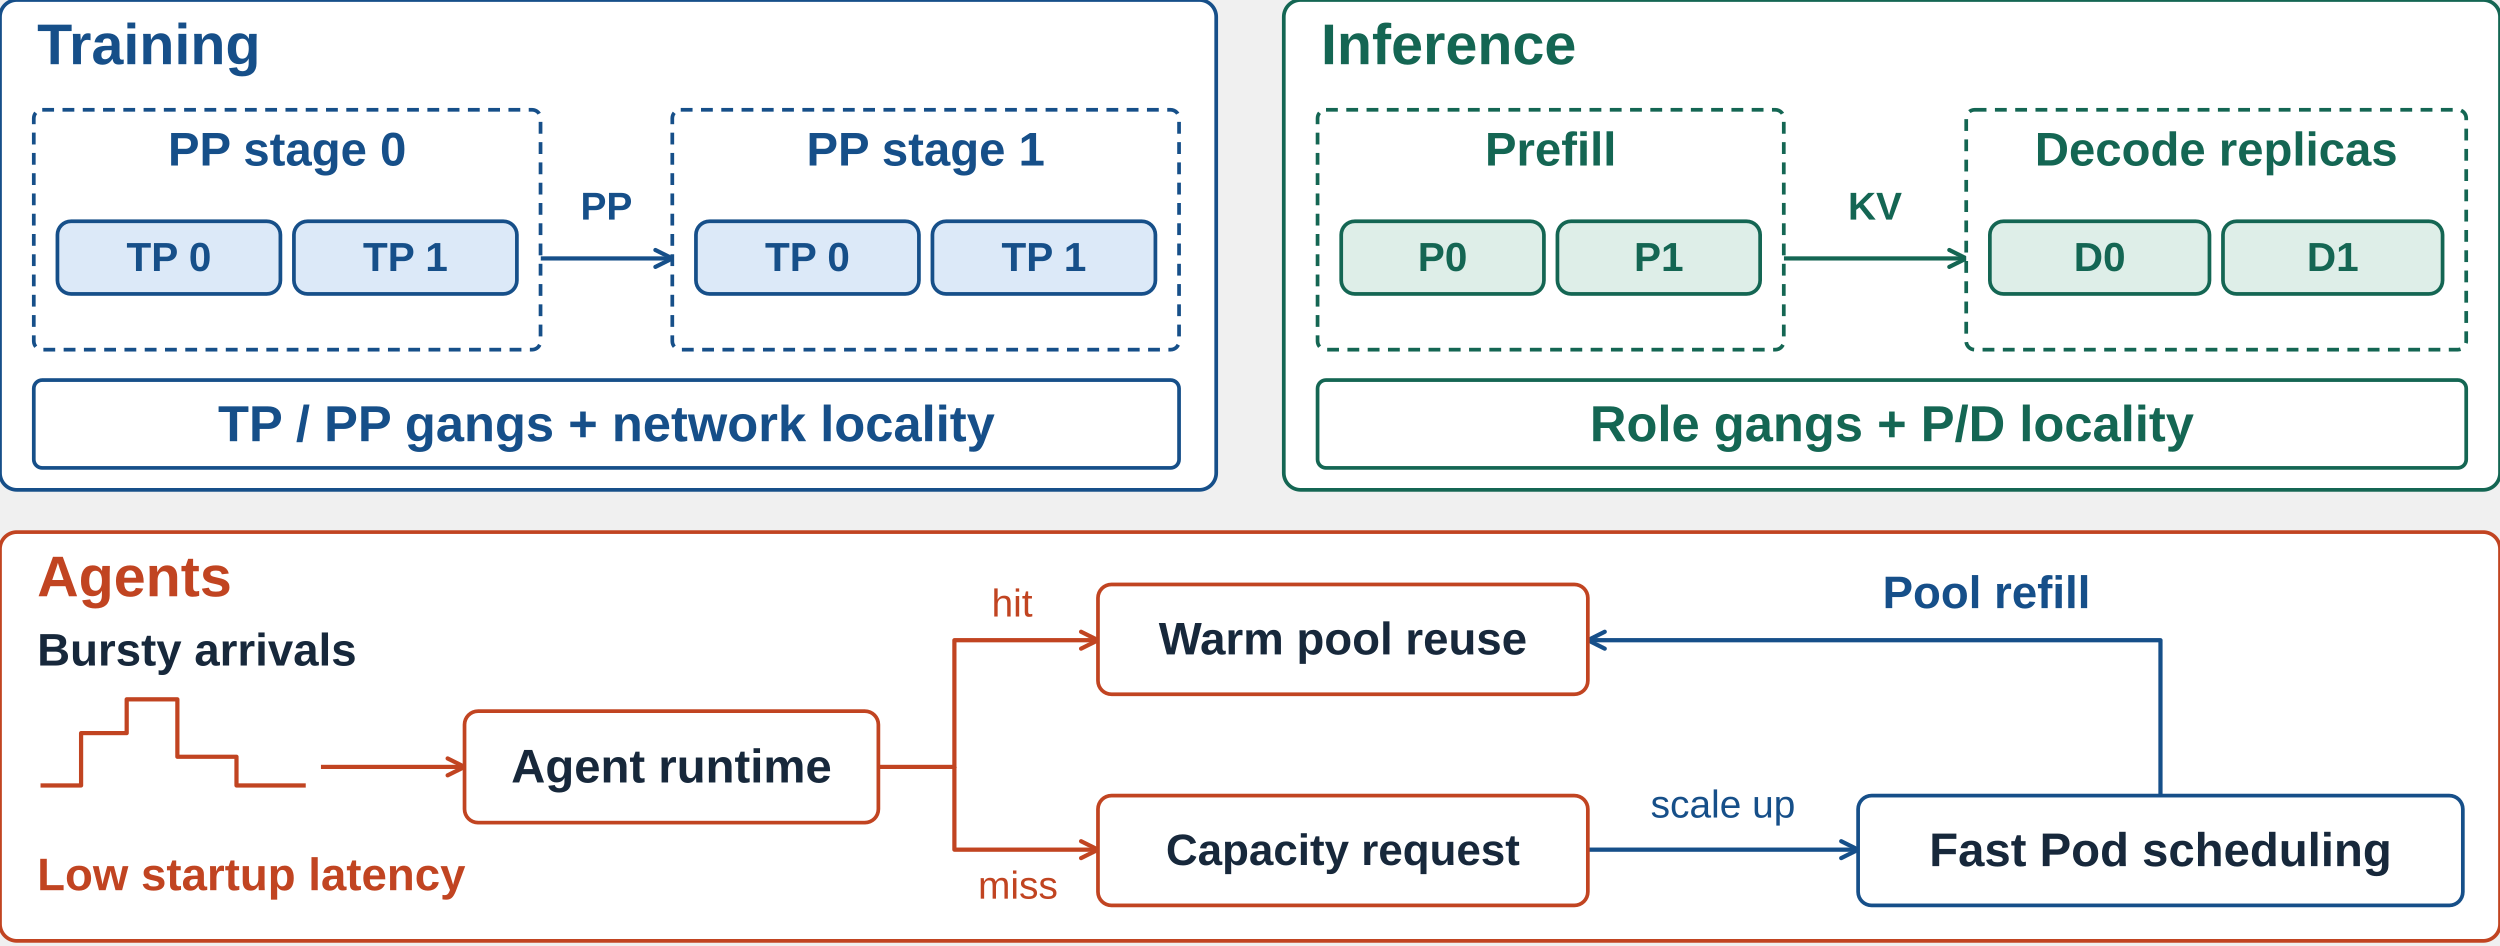
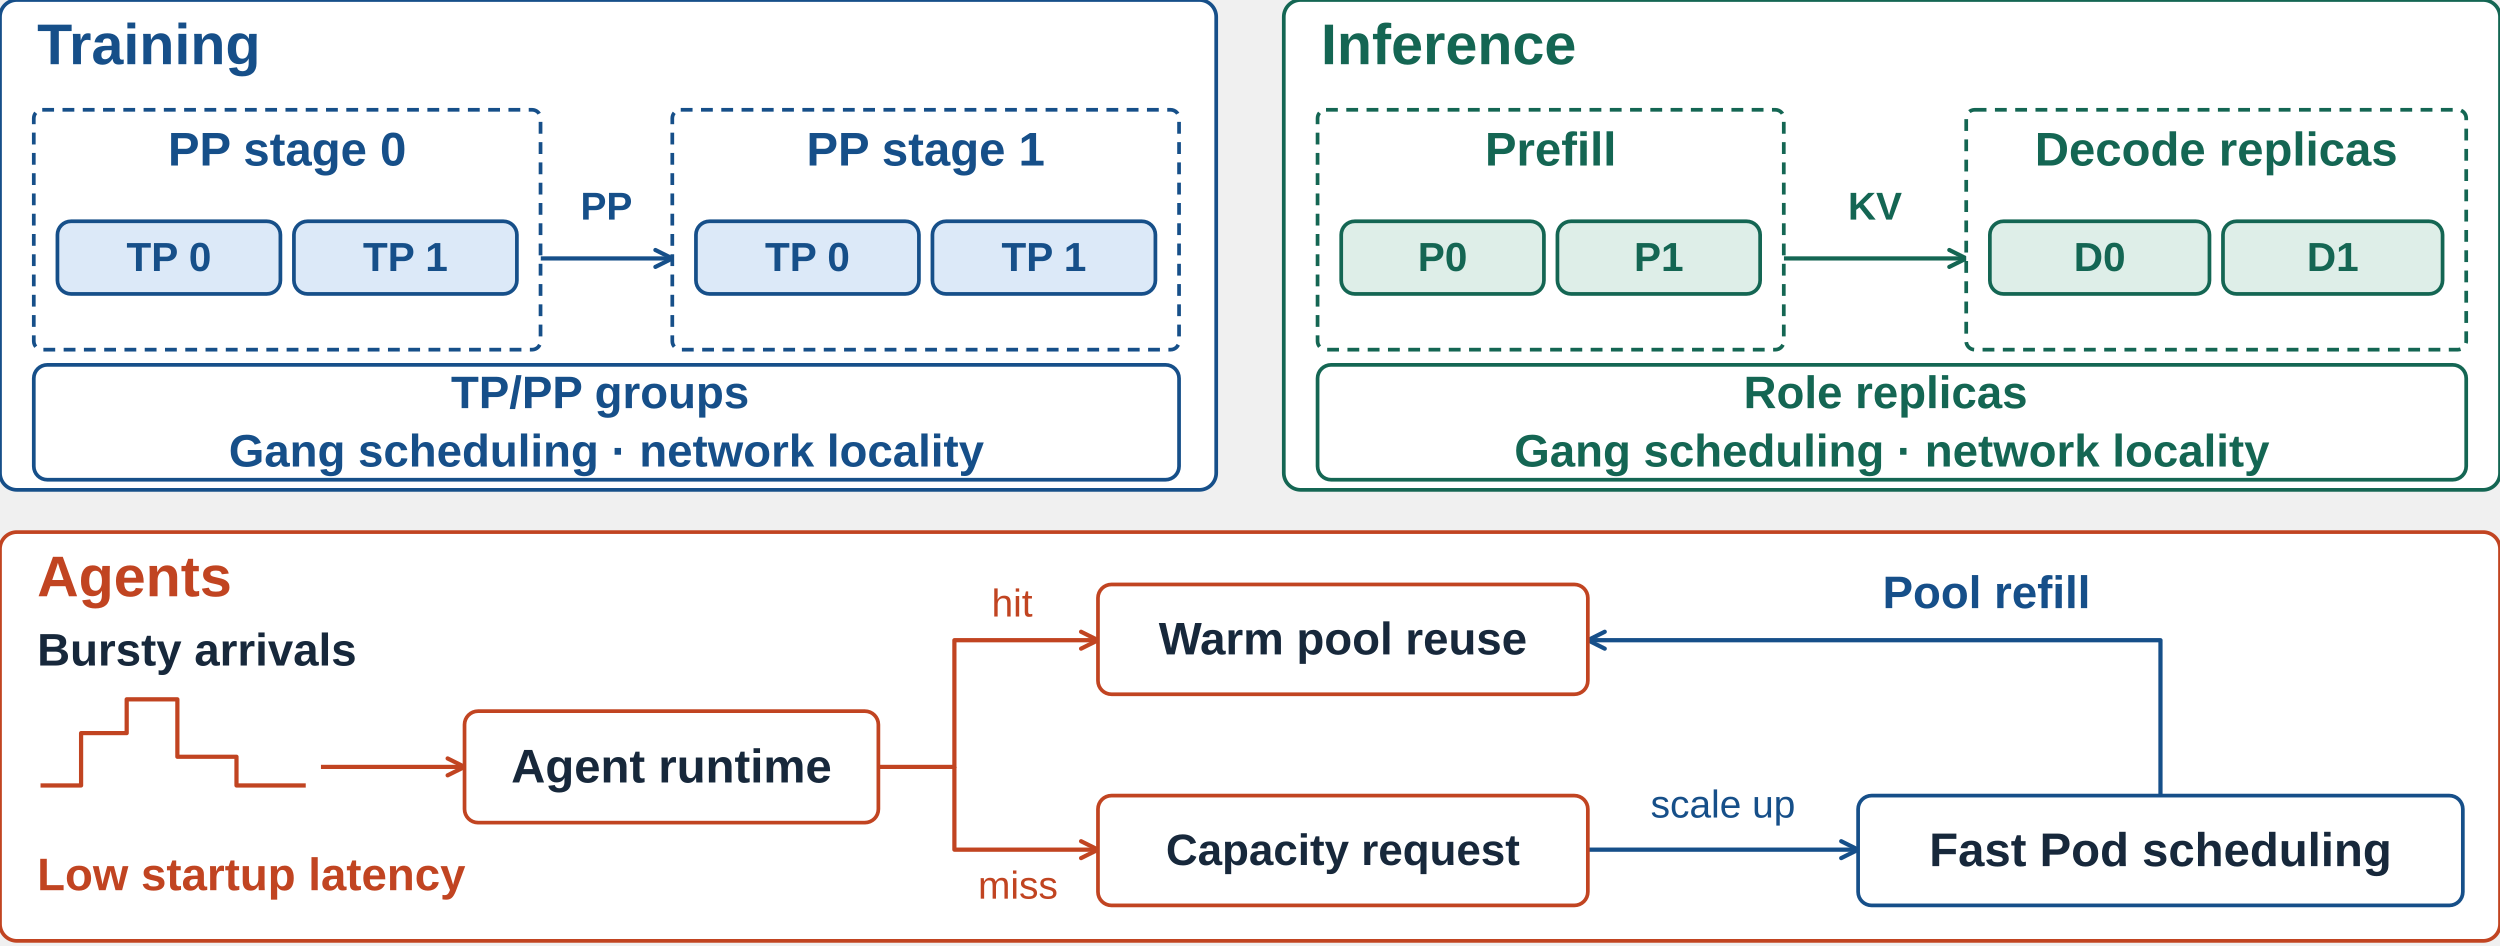
<svg xmlns="http://www.w3.org/2000/svg" width="1480" height="560" viewBox="0 0 1480 560">
  <defs>
    <marker id="arrow-146653" viewBox="0 0 12 12" refX="12" refY="6" markerWidth="12" markerHeight="12" markerUnits="userSpaceOnUse" orient="auto">
      <path d="M0 0 L12 6 L0 12 Z" fill="#146653" />
    </marker>
    <marker id="arrow-164f89" viewBox="0 0 12 12" refX="12" refY="6" markerWidth="12" markerHeight="12" markerUnits="userSpaceOnUse" orient="auto">
      <path d="M0 0 L12 6 L0 12 Z" fill="#164f89" />
    </marker>
    <marker id="arrow-17283b" viewBox="0 0 12 12" refX="12" refY="6" markerWidth="12" markerHeight="12" markerUnits="userSpaceOnUse" orient="auto">
      <path d="M0 0 L12 6 L0 12 Z" fill="#17283b" />
    </marker>
    <marker id="arrow-414f60" viewBox="0 0 12 12" refX="12" refY="6" markerWidth="12" markerHeight="12" markerUnits="userSpaceOnUse" orient="auto">
      <path d="M0 0 L12 6 L0 12 Z" fill="#414f60" />
    </marker>
    <marker id="arrow-52677f" viewBox="0 0 12 12" refX="12" refY="6" markerWidth="12" markerHeight="12" markerUnits="userSpaceOnUse" orient="auto">
      <path d="M0 0 L12 6 L0 12 Z" fill="#52677f" />
    </marker>
    <marker id="arrow-62448d" viewBox="0 0 12 12" refX="12" refY="6" markerWidth="12" markerHeight="12" markerUnits="userSpaceOnUse" orient="auto">
      <path d="M0 0 L12 6 L0 12 Z" fill="#62448d" />
    </marker>
    <marker id="arrow-8b621c" viewBox="0 0 12 12" refX="12" refY="6" markerWidth="12" markerHeight="12" markerUnits="userSpaceOnUse" orient="auto">
      <path d="M0 0 L12 6 L0 12 Z" fill="#8b621c" />
    </marker>
    <marker id="arrow-a6b5c6" viewBox="0 0 12 12" refX="12" refY="6" markerWidth="12" markerHeight="12" markerUnits="userSpaceOnUse" orient="auto">
      <path d="M0 0 L12 6 L0 12 Z" fill="#a6b5c6" />
    </marker>
    <marker id="arrow-c14421" viewBox="0 0 12 12" refX="12" refY="6" markerWidth="12" markerHeight="12" markerUnits="userSpaceOnUse" orient="auto">
      <path d="M0 0 L12 6 L0 12 Z" fill="#c14421" />
    </marker>
    <marker id="arrow-dce5ee" viewBox="0 0 12 12" refX="12" refY="6" markerWidth="12" markerHeight="12" markerUnits="userSpaceOnUse" orient="auto">
      <path d="M0 0 L12 6 L0 12 Z" fill="#dce5ee" />
    </marker>
    <marker id="arrow-dce9f8" viewBox="0 0 12 12" refX="12" refY="6" markerWidth="12" markerHeight="12" markerUnits="userSpaceOnUse" orient="auto">
      <path d="M0 0 L12 6 L0 12 Z" fill="#dce9f8" />
    </marker>
    <marker id="arrow-deeee8" viewBox="0 0 12 12" refX="12" refY="6" markerWidth="12" markerHeight="12" markerUnits="userSpaceOnUse" orient="auto">
      <path d="M0 0 L12 6 L0 12 Z" fill="#deeee8" />
    </marker>
    <marker id="arrow-eae3f3" viewBox="0 0 12 12" refX="12" refY="6" markerWidth="12" markerHeight="12" markerUnits="userSpaceOnUse" orient="auto">
      <path d="M0 0 L12 6 L0 12 Z" fill="#eae3f3" />
    </marker>
    <marker id="arrow-f2f5f9" viewBox="0 0 12 12" refX="12" refY="6" markerWidth="12" markerHeight="12" markerUnits="userSpaceOnUse" orient="auto">
      <path d="M0 0 L12 6 L0 12 Z" fill="#f2f5f9" />
    </marker>
    <marker id="arrow-fff5e2" viewBox="0 0 12 12" refX="12" refY="6" markerWidth="12" markerHeight="12" markerUnits="userSpaceOnUse" orient="auto">
      <path d="M0 0 L12 6 L0 12 Z" fill="#fff5e2" />
    </marker>
    <marker id="arrow-ffffff" viewBox="0 0 12 12" refX="12" refY="6" markerWidth="12" markerHeight="12" markerUnits="userSpaceOnUse" orient="auto">
      <path d="M0 0 L12 6 L0 12 Z" fill="#ffffff" />
    </marker>
  </defs>
  <rect x="0" y="0" width="720" height="290" rx="10" fill="#ffffff" stroke="#164f89" stroke-width="2.2" />
  <rect x="760" y="0" width="720" height="290" rx="10" fill="#ffffff" stroke="#146653" stroke-width="2.2" />
  <rect x="0" y="315" width="1480" height="242" rx="10" fill="#ffffff" stroke="#c14421" stroke-width="2.2" />
  <path d="M320,153 L398,153" fill="none" stroke="#164f89" stroke-width="2.5" stroke-linejoin="round" />
  <path d="M388.0,158.0 L398,153 L388.0,148.0" fill="none" stroke="#164f89" stroke-width="2.5" stroke-linecap="round" stroke-linejoin="round" />
  <path d="M1056,153 L1164,153" fill="none" stroke="#146653" stroke-width="2.5" stroke-linejoin="round" />
  <path d="M1154.0,158.0 L1164,153 L1154.0,148.0" fill="none" stroke="#146653" stroke-width="2.5" stroke-linecap="round" stroke-linejoin="round" />
  <path d="M24,465 L48,465 L48,434 L75,434 L75,414 L105,414 L105,448 L140,448 L140,465 L181,465" fill="none" stroke="#c14421" stroke-width="2.5" stroke-linejoin="round" />
  <path d="M190,454 L275,454" fill="none" stroke="#c14421" stroke-width="2.5" stroke-linejoin="round" />
  <path d="M265.0,459.0 L275,454 L265.0,449.0" fill="none" stroke="#c14421" stroke-width="2.5" stroke-linecap="round" stroke-linejoin="round" />
  <path d="M520,454 L565,454 L565,379 L650,379" fill="none" stroke="#c14421" stroke-width="2.5" stroke-linejoin="round" />
  <path d="M640.0,384.0 L650,379 L640.0,374.0" fill="none" stroke="#c14421" stroke-width="2.5" stroke-linecap="round" stroke-linejoin="round" />
  <path d="M565,454 L565,503 L650,503" fill="none" stroke="#c14421" stroke-width="2.5" stroke-linejoin="round" />
  <path d="M640.0,508.0 L650,503 L640.0,498.0" fill="none" stroke="#c14421" stroke-width="2.5" stroke-linecap="round" stroke-linejoin="round" />
  <path d="M940,503 L1100,503" fill="none" stroke="#164f89" stroke-width="2.5" stroke-linejoin="round" />
  <path d="M1090.0,508.0 L1100,503 L1090.0,498.0" fill="none" stroke="#164f89" stroke-width="2.5" stroke-linecap="round" stroke-linejoin="round" />
  <path d="M1279,471 L1279,379 L940,379" fill="none" stroke="#164f89" stroke-width="2.5" stroke-linejoin="round" />
  <path d="M950.0,374.0 L940,379 L950.0,384.0" fill="none" stroke="#164f89" stroke-width="2.5" stroke-linecap="round" stroke-linejoin="round" />
  <text x="22" y="38" font-family="Liberation Sans, Arial, sans-serif" font-size="34" font-weight="700" fill="#164f89" text-anchor="start">
    <tspan x="22" dy="0">Training</tspan>
  </text>
  <text x="782" y="38" font-family="Liberation Sans, Arial, sans-serif" font-size="34" font-weight="700" fill="#146653" text-anchor="start">
    <tspan x="782" dy="0">Inference</tspan>
  </text>
  <rect x="20" y="65" width="300" height="142" rx="5" fill="#ffffff" stroke="#164f89" stroke-width="2.2" stroke-dasharray="7 5" />
  <text x="170" y="98" font-family="Liberation Sans, Arial, sans-serif" font-size="28" font-weight="700" fill="#164f89" text-anchor="middle">
    <tspan x="170" dy="0">PP stage 0</tspan>
  </text>
  <rect x="34" y="131" width="132" height="43" rx="8" fill="#dce9f8" stroke="#164f89" stroke-width="2.2" />
  <text x="100.0" y="160.42" font-family="Liberation Sans, Arial, sans-serif" font-size="24" font-weight="700" fill="#164f89" text-anchor="middle">
    <tspan x="100.0" dy="0">TP 0</tspan>
  </text>
  <rect x="174" y="131" width="132" height="43" rx="8" fill="#dce9f8" stroke="#164f89" stroke-width="2.2" />
  <text x="240.0" y="160.42" font-family="Liberation Sans, Arial, sans-serif" font-size="24" font-weight="700" fill="#164f89" text-anchor="middle">
    <tspan x="240.0" dy="0">TP 1</tspan>
  </text>
  <rect x="398" y="65" width="300" height="142" rx="5" fill="#ffffff" stroke="#164f89" stroke-width="2.2" stroke-dasharray="7 5" />
  <text x="548" y="98" font-family="Liberation Sans, Arial, sans-serif" font-size="28" font-weight="700" fill="#164f89" text-anchor="middle">
    <tspan x="548" dy="0">PP stage 1</tspan>
  </text>
  <rect x="412" y="131" width="132" height="43" rx="8" fill="#dce9f8" stroke="#164f89" stroke-width="2.2" />
  <text x="478.0" y="160.42" font-family="Liberation Sans, Arial, sans-serif" font-size="24" font-weight="700" fill="#164f89" text-anchor="middle">
    <tspan x="478.0" dy="0">TP 0</tspan>
  </text>
  <rect x="552" y="131" width="132" height="43" rx="8" fill="#dce9f8" stroke="#164f89" stroke-width="2.2" />
  <text x="618.0" y="160.42" font-family="Liberation Sans, Arial, sans-serif" font-size="24" font-weight="700" fill="#164f89" text-anchor="middle">
    <tspan x="618.0" dy="0">TP 1</tspan>
  </text>
  <text x="359" y="130" font-family="Liberation Sans, Arial, sans-serif" font-size="23" font-weight="700" fill="#164f89" text-anchor="middle">
    <tspan x="359" dy="0">PP</tspan>
  </text>
-   <rect x="20" y="225" width="678" height="52" rx="5" fill="#ffffff" stroke="#164f89" stroke-width="2.2" />
-   <text x="359.0" y="261.2" font-family="Liberation Sans, Arial, sans-serif" font-size="30" font-weight="700" fill="#164f89" text-anchor="middle">
-     <tspan x="359.0" dy="0">TP / PP gangs + network locality</tspan>
+   <rect x="20" y="216" width="678" height="68" rx="8" fill="#ffffff" stroke="#164f89" stroke-width="2.2" />
+   <text x="359.0" y="241.63" font-family="Liberation Sans, Arial, sans-serif" font-size="27" font-weight="700" fill="#164f89" text-anchor="middle">
+     <tspan x="359.0" dy="0">TP/PP groups</tspan>
+     <tspan x="359.0" dy="34.56">Gang scheduling · network locality</tspan>
  </text>
  <rect x="780" y="65" width="276" height="142" rx="5" fill="#ffffff" stroke="#146653" stroke-width="2.2" stroke-dasharray="7 5" />
  <text x="918.0" y="98" font-family="Liberation Sans, Arial, sans-serif" font-size="28" font-weight="700" fill="#146653" text-anchor="middle">
    <tspan x="918.0" dy="0">Prefill</tspan>
  </text>
  <rect x="794.0" y="131" width="120.0" height="43" rx="8" fill="#deeee8" stroke="#146653" stroke-width="2.2" />
  <text x="854.0" y="160.42" font-family="Liberation Sans, Arial, sans-serif" font-size="24" font-weight="700" fill="#146653" text-anchor="middle">
    <tspan x="854.0" dy="0">P0</tspan>
  </text>
  <rect x="922.0" y="131" width="120.0" height="43" rx="8" fill="#deeee8" stroke="#146653" stroke-width="2.2" />
  <text x="982.0" y="160.42" font-family="Liberation Sans, Arial, sans-serif" font-size="24" font-weight="700" fill="#146653" text-anchor="middle">
    <tspan x="982.0" dy="0">P1</tspan>
  </text>
  <rect x="1164" y="65" width="296" height="142" rx="5" fill="#ffffff" stroke="#146653" stroke-width="2.2" stroke-dasharray="7 5" />
  <text x="1312.0" y="98" font-family="Liberation Sans, Arial, sans-serif" font-size="28" font-weight="700" fill="#146653" text-anchor="middle">
    <tspan x="1312.0" dy="0">Decode replicas</tspan>
  </text>
  <rect x="1178.0" y="131" width="130.0" height="43" rx="8" fill="#deeee8" stroke="#146653" stroke-width="2.2" />
  <text x="1243.0" y="160.42" font-family="Liberation Sans, Arial, sans-serif" font-size="24" font-weight="700" fill="#146653" text-anchor="middle">
    <tspan x="1243.0" dy="0">D0</tspan>
  </text>
  <rect x="1316.0" y="131" width="130.0" height="43" rx="8" fill="#deeee8" stroke="#146653" stroke-width="2.2" />
  <text x="1381.0" y="160.42" font-family="Liberation Sans, Arial, sans-serif" font-size="24" font-weight="700" fill="#146653" text-anchor="middle">
    <tspan x="1381.0" dy="0">D1</tspan>
  </text>
  <text x="1110" y="130" font-family="Liberation Sans, Arial, sans-serif" font-size="23" font-weight="700" fill="#146653" text-anchor="middle">
    <tspan x="1110" dy="0">KV</tspan>
  </text>
-   <rect x="780" y="225" width="680" height="52" rx="5" fill="#ffffff" stroke="#146653" stroke-width="2.2" />
-   <text x="1120.0" y="261.2" font-family="Liberation Sans, Arial, sans-serif" font-size="30" font-weight="700" fill="#146653" text-anchor="middle">
-     <tspan x="1120.0" dy="0">Role gangs + P/D locality</tspan>
+   <rect x="780" y="216" width="680" height="68" rx="8" fill="#ffffff" stroke="#146653" stroke-width="2.2" />
+   <text x="1120.0" y="241.63" font-family="Liberation Sans, Arial, sans-serif" font-size="27" font-weight="700" fill="#146653" text-anchor="middle">
+     <tspan x="1120.0" dy="0">Role replicas</tspan>
+     <tspan x="1120.0" dy="34.56">Gang scheduling · network locality</tspan>
  </text>
  <text x="22" y="353" font-family="Liberation Sans, Arial, sans-serif" font-size="34" font-weight="700" fill="#c14421" text-anchor="start">
    <tspan x="22" dy="0">Agents</tspan>
  </text>
  <text x="22" y="394" font-family="Liberation Sans, Arial, sans-serif" font-size="27" font-weight="700" fill="#17283b" text-anchor="start">
    <tspan x="22" dy="0">Bursty arrivals</tspan>
  </text>
  <text x="22" y="527" font-family="Liberation Sans, Arial, sans-serif" font-size="27" font-weight="700" fill="#c14421" text-anchor="start">
    <tspan x="22" dy="0">Low startup latency</tspan>
  </text>
  <rect x="275" y="421" width="245" height="66" rx="8" fill="#ffffff" stroke="#c14421" stroke-width="2.2" />
  <text x="397.5" y="463.24" font-family="Liberation Sans, Arial, sans-serif" font-size="28" font-weight="700" fill="#17283b" text-anchor="middle">
    <tspan x="397.5" dy="0">Agent runtime</tspan>
  </text>
  <rect x="650" y="346" width="290" height="65" rx="8" fill="#ffffff" stroke="#c14421" stroke-width="2.2" />
  <text x="795.0" y="387.41" font-family="Liberation Sans, Arial, sans-serif" font-size="27" font-weight="700" fill="#17283b" text-anchor="middle">
    <tspan x="795.0" dy="0">Warm pool reuse</tspan>
  </text>
  <rect x="650" y="471" width="290" height="65" rx="8" fill="#ffffff" stroke="#c14421" stroke-width="2.2" />
  <text x="795.0" y="512.08" font-family="Liberation Sans, Arial, sans-serif" font-size="26" font-weight="700" fill="#17283b" text-anchor="middle">
    <tspan x="795.0" dy="0">Capacity request</tspan>
  </text>
  <text x="587" y="365" font-family="Liberation Sans, Arial, sans-serif" font-size="23" font-weight="400" fill="#c14421" text-anchor="start">
    <tspan x="587" dy="0">hit</tspan>
  </text>
  <text x="579" y="532" font-family="Liberation Sans, Arial, sans-serif" font-size="23" font-weight="400" fill="#c14421" text-anchor="start">
    <tspan x="579" dy="0">miss</tspan>
  </text>
  <rect x="1100" y="471" width="358" height="65" rx="8" fill="#ffffff" stroke="#164f89" stroke-width="2.2" />
  <text x="1279.0" y="512.74" font-family="Liberation Sans, Arial, sans-serif" font-size="28" font-weight="700" fill="#17283b" text-anchor="middle">
    <tspan x="1279.0" dy="0">Fast Pod scheduling</tspan>
  </text>
  <text x="1020" y="484" font-family="Liberation Sans, Arial, sans-serif" font-size="23" font-weight="400" fill="#164f89" text-anchor="middle">
    <tspan x="1020" dy="0">scale up</tspan>
  </text>
  <text x="1176" y="360" font-family="Liberation Sans, Arial, sans-serif" font-size="27" font-weight="700" fill="#164f89" text-anchor="middle">
    <tspan x="1176" dy="0">Pool refill</tspan>
  </text>
</svg>
